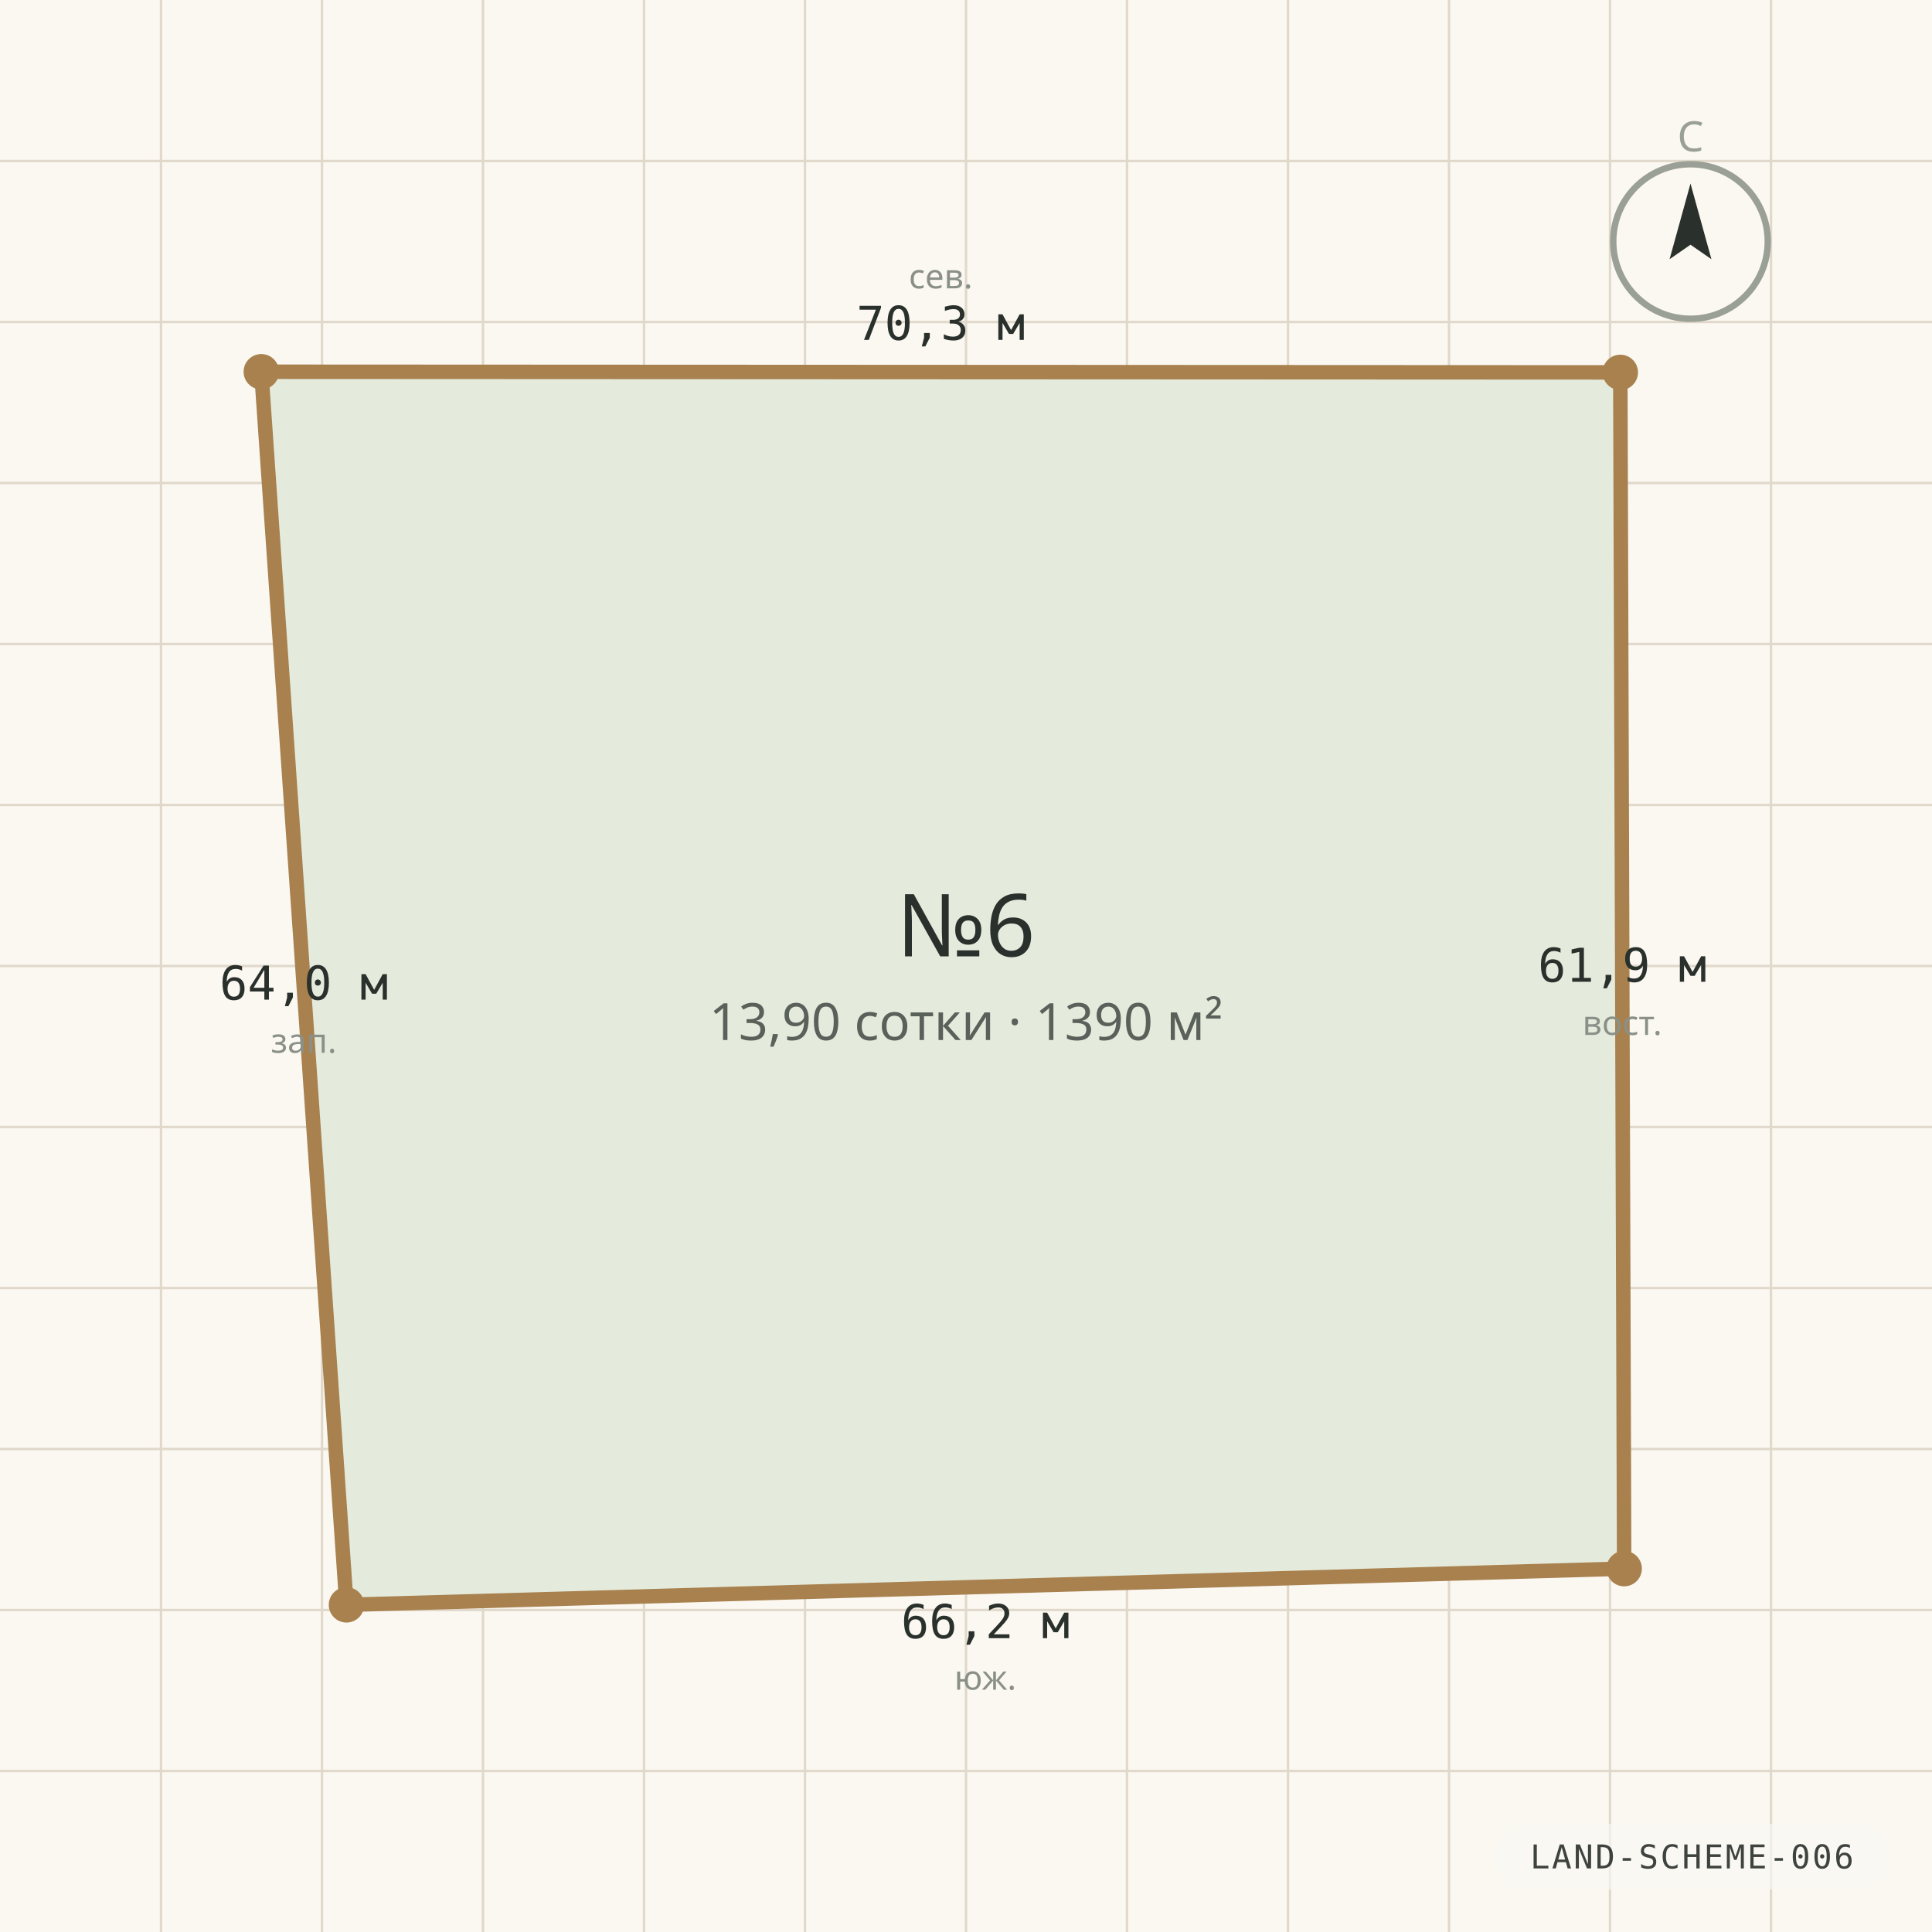
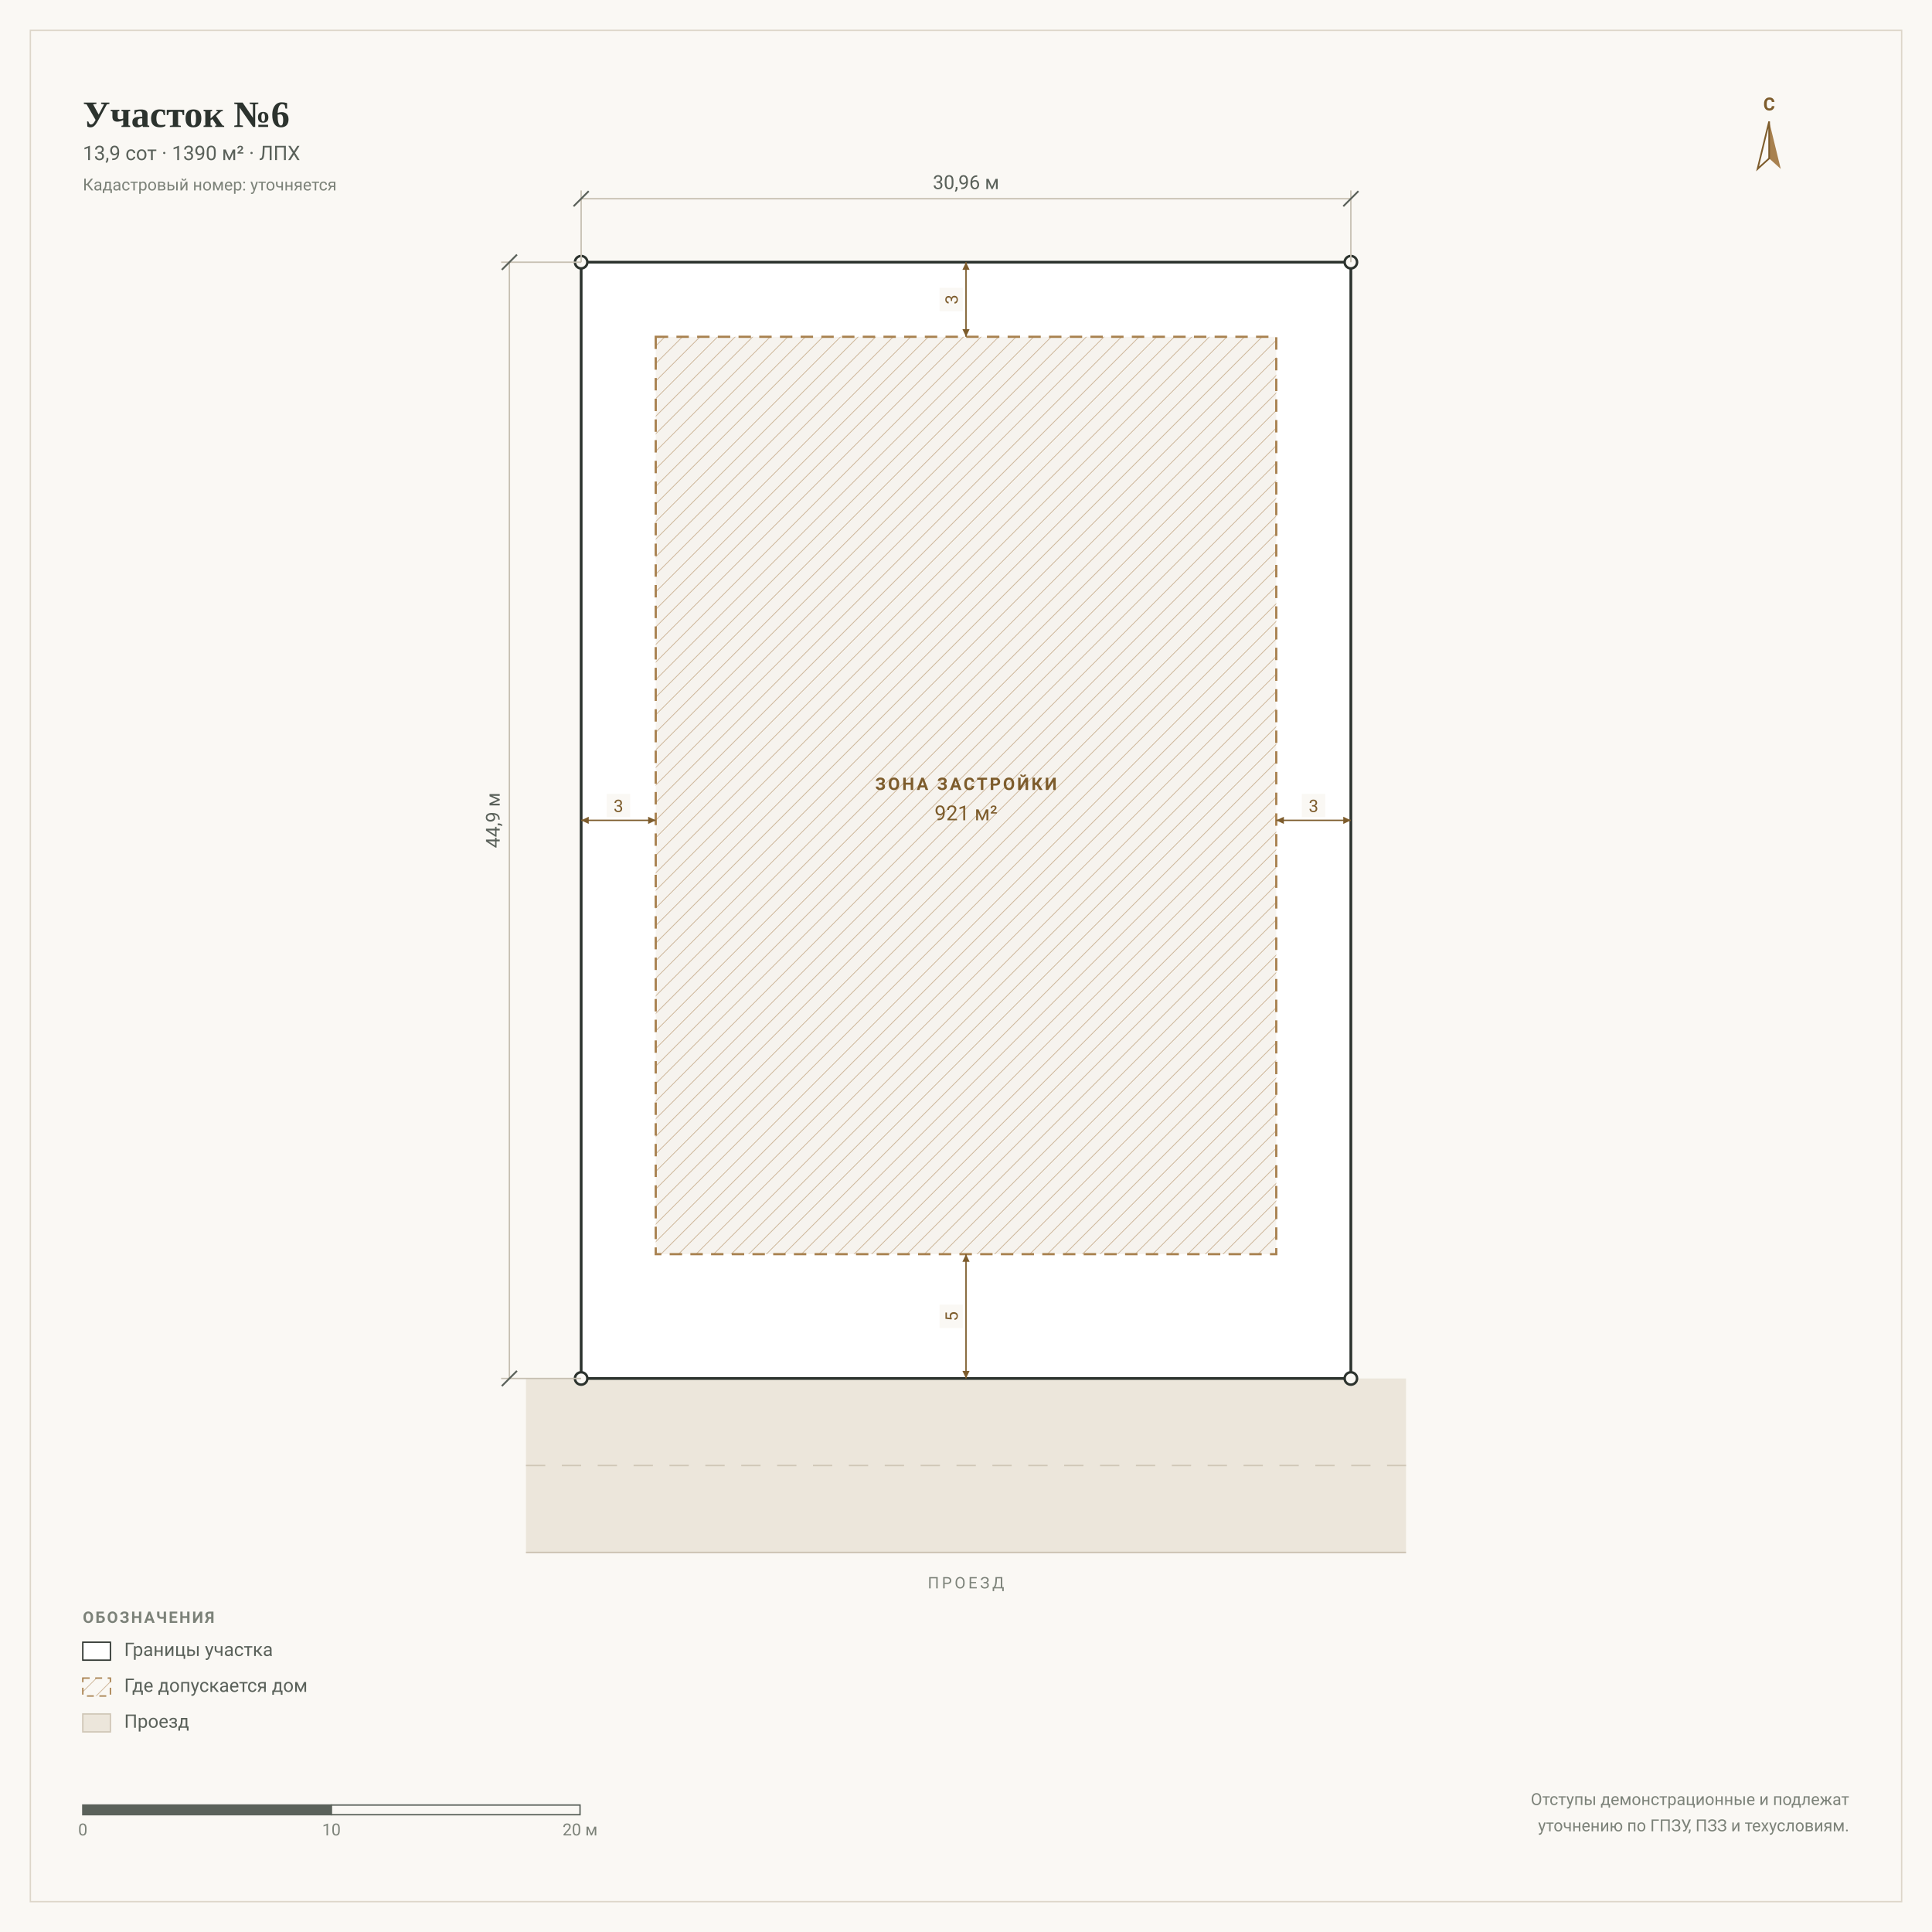
- <svg xmlns="http://www.w3.org/2000/svg" viewBox="0 0 1200 1200" width="1200" height="1200" role="img" aria-label="Схема границ участка №6" preserveAspectRatio="xMidYMid slice">
-   <rect width="1200" height="1200" fill="#FBF8F2" />
-   <g stroke="#E0D9CB" stroke-width="1.5">
-     <line x1="0" y1="100.0" x2="1200" y2="100.0" />
-     <line x1="100.0" y1="0" x2="100.0" y2="1200" />
-     <line x1="0" y1="200.0" x2="1200" y2="200.0" />
-     <line x1="200.0" y1="0" x2="200.0" y2="1200" />
-     <line x1="0" y1="300.0" x2="1200" y2="300.0" />
-     <line x1="300.0" y1="0" x2="300.0" y2="1200" />
-     <line x1="0" y1="400.0" x2="1200" y2="400.0" />
-     <line x1="400.0" y1="0" x2="400.0" y2="1200" />
-     <line x1="0" y1="500.0" x2="1200" y2="500.0" />
-     <line x1="500.0" y1="0" x2="500.0" y2="1200" />
-     <line x1="0" y1="600.0" x2="1200" y2="600.0" />
-     <line x1="600.0" y1="0" x2="600.0" y2="1200" />
-     <line x1="0" y1="700.0" x2="1200" y2="700.0" />
-     <line x1="700.0" y1="0" x2="700.0" y2="1200" />
-     <line x1="0" y1="800.0" x2="1200" y2="800.0" />
-     <line x1="800.0" y1="0" x2="800.0" y2="1200" />
-     <line x1="0" y1="900.0" x2="1200" y2="900.0" />
-     <line x1="900.0" y1="0" x2="900.0" y2="1200" />
-     <line x1="0" y1="1000.0" x2="1200" y2="1000.0" />
-     <line x1="1000.0" y1="0" x2="1000.0" y2="1200" />
-     <line x1="0" y1="1100.0" x2="1200" y2="1100.0" />
-     <line x1="1100.0" y1="0" x2="1100.0" y2="1200" />
+ <svg xmlns="http://www.w3.org/2000/svg" viewBox="0 0 1400 1400" width="1400" height="1400" role="img" aria-label="Схема участка №6: границы, отступы и зона застройки" font-family="'TT Commons Pro',-apple-system,BlinkMacSystemFont,'Segoe UI',Roboto,'Helvetica Neue',Arial,sans-serif">
+   <defs>
+     <pattern id="h-build" patternUnits="userSpaceOnUse" width="9" height="9" patternTransform="rotate(45)">
+       <line x1="0" y1="0" x2="0" y2="9" stroke="#a8814f" stroke-width="1.1" opacity=".5" />
+     </pattern>
+     <pattern id="h-sold" patternUnits="userSpaceOnUse" width="7" height="7" patternTransform="rotate(45)">
+       <line x1="0" y1="0" x2="0" y2="7" stroke="#7c8279" stroke-width="1" opacity=".45" />
+     </pattern>
+     <pattern id="h-forest" patternUnits="userSpaceOnUse" width="14" height="14">
+       <circle cx="4" cy="4" r="1.5" fill="#9fb188" opacity=".55" />
+       <circle cx="11" cy="10" r="1.1" fill="#9fb188" opacity=".4" />
+     </pattern>
+     <pattern id="h-water" patternUnits="userSpaceOnUse" width="26" height="12">
+       <path d="M0 6q6.5 -3 13 0t13 0" fill="none" stroke="#7d939b" stroke-width="1" opacity=".35" />
+     </pattern>
+   </defs>
+   <rect width="1400" height="1400" fill="#faf8f4" />
+   <rect x="381.121" y="998.892" width="637.757" height="126.108" fill="#ece6db" />
+   <line x1="381.121" y1="1125" x2="1018.879" y2="1125" stroke="#cfc6b6" stroke-width="1.2" />
+   <line x1="381.121" y1="1061.946" x2="1018.879" y2="1061.946" stroke="#cfc6b6" stroke-width="1" stroke-dasharray="14 12" />
+   <text x="700" y="1151" font-size="11.5" fill="#7c8279" text-anchor="middle" font-weight="400" letter-spacing="2">ПРОЕЗД</text>
+   <rect x="421.121" y="190" width="557.757" height="808.892" fill="#ffffff" stroke="#2c332e" stroke-width="2" />
+   <rect x="475.168" y="244.046" width="449.665" height="664.769" fill="#a8814f" opacity=".10" />
+   <rect x="475.168" y="244.046" width="449.665" height="664.769" fill="url(#h-build)" />
+   <rect x="475.168" y="244.046" width="449.665" height="664.769" fill="none" stroke="#a8814f" stroke-width="1.6" stroke-dasharray="9 6" />
+   <circle cx="421.121" cy="190" r="4.5" fill="#faf8f4" stroke="#2c332e" stroke-width="1.8" />
+   <circle cx="978.879" cy="190" r="4.5" fill="#faf8f4" stroke="#2c332e" stroke-width="1.8" />
+   <circle cx="421.121" cy="998.892" r="4.5" fill="#faf8f4" stroke="#2c332e" stroke-width="1.8" />
+   <circle cx="978.879" cy="998.892" r="4.5" fill="#faf8f4" stroke="#2c332e" stroke-width="1.8" />
+   <line x1="421.121" y1="190" x2="421.121" y2="138" stroke="#c6bfb1" stroke-width="1" />
+   <line x1="978.879" y1="190" x2="978.879" y2="138" stroke="#c6bfb1" stroke-width="1" />
+   <line x1="421.121" y1="144" x2="978.879" y2="144" stroke="#c6bfb1" stroke-width="1" />
+   <line x1="415.621" y1="149.5" x2="426.621" y2="138.5" stroke="#5a615a" stroke-width="1.3" />
+   <line x1="973.379" y1="149.5" x2="984.379" y2="138.5" stroke="#5a615a" stroke-width="1.3" />
+   <rect x="667.56" y="122.258" width="64.88" height="18.9" fill="#faf8f4" />
+   <text x="700" y="137" font-size="14" fill="#5a615a" text-anchor="middle" font-weight="400">30,96 м</text>
+   <line x1="421.121" y1="190" x2="363.121" y2="190" stroke="#c6bfb1" stroke-width="1" />
+   <line x1="421.121" y1="998.892" x2="363.121" y2="998.892" stroke="#c6bfb1" stroke-width="1" />
+   <line x1="369.121" y1="190" x2="369.121" y2="998.892" stroke="#c6bfb1" stroke-width="1" />
+   <line x1="363.621" y1="195.5" x2="374.621" y2="184.5" stroke="#5a615a" stroke-width="1.3" />
+   <line x1="363.621" y1="1004.392" x2="374.621" y2="993.392" stroke="#5a615a" stroke-width="1.3" />
+   <g transform="translate(369.1214,594.4461) rotate(-90)">
+     <rect x="-28.52" y="-21.742" width="57.04" height="18.9" fill="#faf8f4" />
+     <text x="0" y="-7" font-size="14" fill="#5a615a" text-anchor="middle" font-weight="400">44,9 м</text>
  </g>
-   <polygon points="162.3,230.9 1006.4,231.3 1008.8,974.3 215.2,996.8" fill="#E5EBDC" stroke="#A8814F" stroke-width="9" stroke-linejoin="round" />
-   <circle cx="162.3" cy="230.9" r="11" fill="#A8814F" />
-   <text x="584.3" y="211.1" text-anchor="middle" font-family="ui-monospace, Consolas, monospace" font-size="29" fill="#2A302C">70,3 м</text>
-   <text x="584.3" y="179.1" text-anchor="middle" font-family="'Segoe UI', system-ui, sans-serif" font-size="21" fill="#8A9088">сев.</text>
-   <circle cx="1006.4" cy="231.3" r="11" fill="#A8814F" />
-   <text x="1007.6" y="609.8" text-anchor="middle" font-family="ui-monospace, Consolas, monospace" font-size="29" fill="#2A302C">61,9 м</text>
-   <text x="1007.6" y="642.8" text-anchor="middle" font-family="'Segoe UI', system-ui, sans-serif" font-size="21" fill="#8A9088">вост.</text>
-   <circle cx="1008.8" cy="974.3" r="11" fill="#A8814F" />
-   <text x="612.0" y="1017.5" text-anchor="middle" font-family="ui-monospace, Consolas, monospace" font-size="29" fill="#2A302C">66,2 м</text>
-   <text x="612.0" y="1049.5" text-anchor="middle" font-family="'Segoe UI', system-ui, sans-serif" font-size="21" fill="#8A9088">юж.</text>
-   <circle cx="215.2" cy="996.8" r="11" fill="#A8814F" />
-   <text x="188.7" y="620.9" text-anchor="middle" font-family="ui-monospace, Consolas, monospace" font-size="29" fill="#2A302C">64,0 м</text>
-   <text x="188.7" y="653.9" text-anchor="middle" font-family="'Segoe UI', system-ui, sans-serif" font-size="21" fill="#8A9088">зап.</text>
-   <text x="600" y="594" text-anchor="middle" font-family="'Segoe UI', system-ui, sans-serif" font-size="54" fill="#2A302C">№6</text>
-   <text x="600" y="646" text-anchor="middle" font-family="'Segoe UI', system-ui, sans-serif" font-size="32" fill="#5A615A">13,90 сотки · 1390 м²</text>
-   <g transform="translate(1050 150)">
-     <circle r="48" fill="none" stroke="#9AA096" stroke-width="4" />
-     <path d="M 0 -36 L 13 11 L 0 2 L -13 11 Z" fill="#2A302C" />
-     <text y="-56" text-anchor="middle" font-family="'Segoe UI', system-ui, sans-serif" font-size="26" fill="#9AA096">С</text>
+   <line x1="421.121" y1="594.446" x2="475.168" y2="594.446" stroke="#7d5c2c" stroke-width="1" />
+   <path d="M421.121 594.446 l5.5 -2.6 l0 5.2 Z" fill="#7d5c2c" />
+   <path d="M475.168 594.446 l-5.5 -2.6 l0 5.2 Z" fill="#7d5c2c" />
+   <rect x="439.645" y="575.284" width="17" height="16.875" fill="#faf8f4" />
+   <text x="448.145" y="588.446" font-size="12.5" fill="#7d5c2c" text-anchor="middle" font-weight="400">3</text>
+   <line x1="924.832" y1="594.446" x2="978.879" y2="594.446" stroke="#7d5c2c" stroke-width="1" />
+   <path d="M924.832 594.446 l5.5 -2.6 l0 5.2 Z" fill="#7d5c2c" />
+   <path d="M978.879 594.446 l-5.5 -2.6 l0 5.2 Z" fill="#7d5c2c" />
+   <rect x="943.355" y="575.284" width="17" height="16.875" fill="#faf8f4" />
+   <text x="951.855" y="588.446" font-size="12.5" fill="#7d5c2c" text-anchor="middle" font-weight="400">3</text>
+   <line x1="700" y1="190" x2="700" y2="244.046" stroke="#7d5c2c" stroke-width="1" />
+   <path d="M700 190 l-2.6 5.5 l5.2 0 Z" fill="#7d5c2c" />
+   <path d="M700 244.046 l-2.6 -5.5 l5.2 0 Z" fill="#7d5c2c" />
+   <g transform="translate(700,217.0231) rotate(-90)">
+     <rect x="-8.5" y="-19.163" width="17" height="16.875" fill="#faf8f4" />
+     <text x="0" y="-6" font-size="12.5" fill="#7d5c2c" text-anchor="middle" font-weight="400">3</text>
  </g>
-   <g font-family="ui-monospace, 'Cascadia Mono', Consolas, monospace" opacity="0.9">
-     <rect x="928.2" y="1132.8" width="245.4" height="40.8" rx="20.4" fill="rgba(250,248,244,0.72)" />
-     <text x="1050.9" y="1160.5" text-anchor="middle" fill="#2A302C" font-size="20.4" letter-spacing="1.2">LAND-SCHEME-006</text>
+   <line x1="700" y1="908.815" x2="700" y2="998.892" stroke="#7d5c2c" stroke-width="1" />
+   <path d="M700 908.815 l-2.6 5.5 l5.2 0 Z" fill="#7d5c2c" />
+   <path d="M700 998.892 l-2.6 -5.5 l5.2 0 Z" fill="#7d5c2c" />
+   <g transform="translate(700,953.8536) rotate(-90)">
+     <rect x="-8.5" y="-19.163" width="17" height="16.875" fill="#faf8f4" />
+     <text x="0" y="-6" font-size="12.5" fill="#7d5c2c" text-anchor="middle" font-weight="400">5</text>
  </g>
+   <text x="700" y="572.431" font-size="12.5" fill="#7d5c2c" text-anchor="middle" font-weight="700" letter-spacing="1.6">ЗОНА ЗАСТРОЙКИ</text>
+   <text x="700" y="594.431" font-size="15" fill="#7d5c2c" text-anchor="middle" font-weight="400">921 м²</text>
+   <rect x="22" y="22" width="1356" height="1356" fill="none" stroke="#ddd6c9" stroke-width="1" />
+   <text x="60" y="92" font-size="27" fill="#2c332e" text-anchor="start" font-weight="600" font-family="'TT Ramillas','Playfair Display',Georgia,'Times New Roman',serif">Участок №6</text>
+   <text x="60" y="116" font-size="14.5" fill="#5a615a" text-anchor="start" font-weight="400">13,9 сот · 1390 м² · ЛПХ</text>
+   <text x="60" y="138" font-size="12" fill="#7c8279" text-anchor="start" font-weight="400">Кадастровый номер: уточняется</text>
+   <g transform="translate(1282,108)">
+     <path d="M0 -20 L8.4 14.4 L0 6.8 Z" fill="#a8814f" />
+     <path d="M0 -20 L-8.4 14.4 L0 6.8 Z" fill="none" stroke="#7d5c2c" stroke-width="1.2" />
+     <text x="0" y="-28" font-size="13" fill="#7d5c2c" text-anchor="middle" font-weight="700" letter-spacing="0.5">С</text>
+   </g>
+   <text x="60" y="1176" font-size="11.5" fill="#7c8279" text-anchor="start" font-weight="600" letter-spacing="1.2">ОБОЗНАЧЕНИЯ</text>
+   <rect x="60" y="1190" width="20" height="13" fill="#ffffff" stroke="#2c332e" stroke-width="1" />
+   <text x="90" y="1200" font-size="13.5" fill="#5a615a" text-anchor="start" font-weight="400">Границы участка</text>
+   <rect x="60" y="1216" width="20" height="13" fill="none" stroke="#a8814f" stroke-width="1" stroke-dasharray="5 4" />
+   <rect x="60" y="1216" width="20" height="13" fill="url(#h-build)" />
+   <text x="90" y="1226" font-size="13.5" fill="#5a615a" text-anchor="start" font-weight="400">Где допускается дом</text>
+   <rect x="60" y="1242" width="20" height="13" fill="#ece6db" stroke="#cfc6b6" stroke-width="1" />
+   <text x="90" y="1252" font-size="13.5" fill="#5a615a" text-anchor="start" font-weight="400">Проезд</text>
+   <rect x="60" y="1308" width="180.154" height="7" fill="#5a615a" stroke="#5a615a" stroke-width="1" />
+   <rect x="240.154" y="1308" width="180.154" height="7" fill="#faf8f4" stroke="#5a615a" stroke-width="1" />
+   <text x="60" y="1330" font-size="12" fill="#7c8279" text-anchor="middle" font-weight="400">0</text>
+   <text x="240.154" y="1330" font-size="12" fill="#7c8279" text-anchor="middle" font-weight="400">10</text>
+   <text x="420.308" y="1330" font-size="12" fill="#7c8279" text-anchor="middle" font-weight="400">20 м</text>
+   <text x="1340" y="1308" font-size="12" fill="#7c8279" text-anchor="end" font-weight="400">Отступы демонстрационные и подлежат</text>
+   <text x="1340" y="1327" font-size="12" fill="#7c8279" text-anchor="end" font-weight="400">уточнению по ГПЗУ, ПЗЗ и техусловиям.</text>
</svg>
